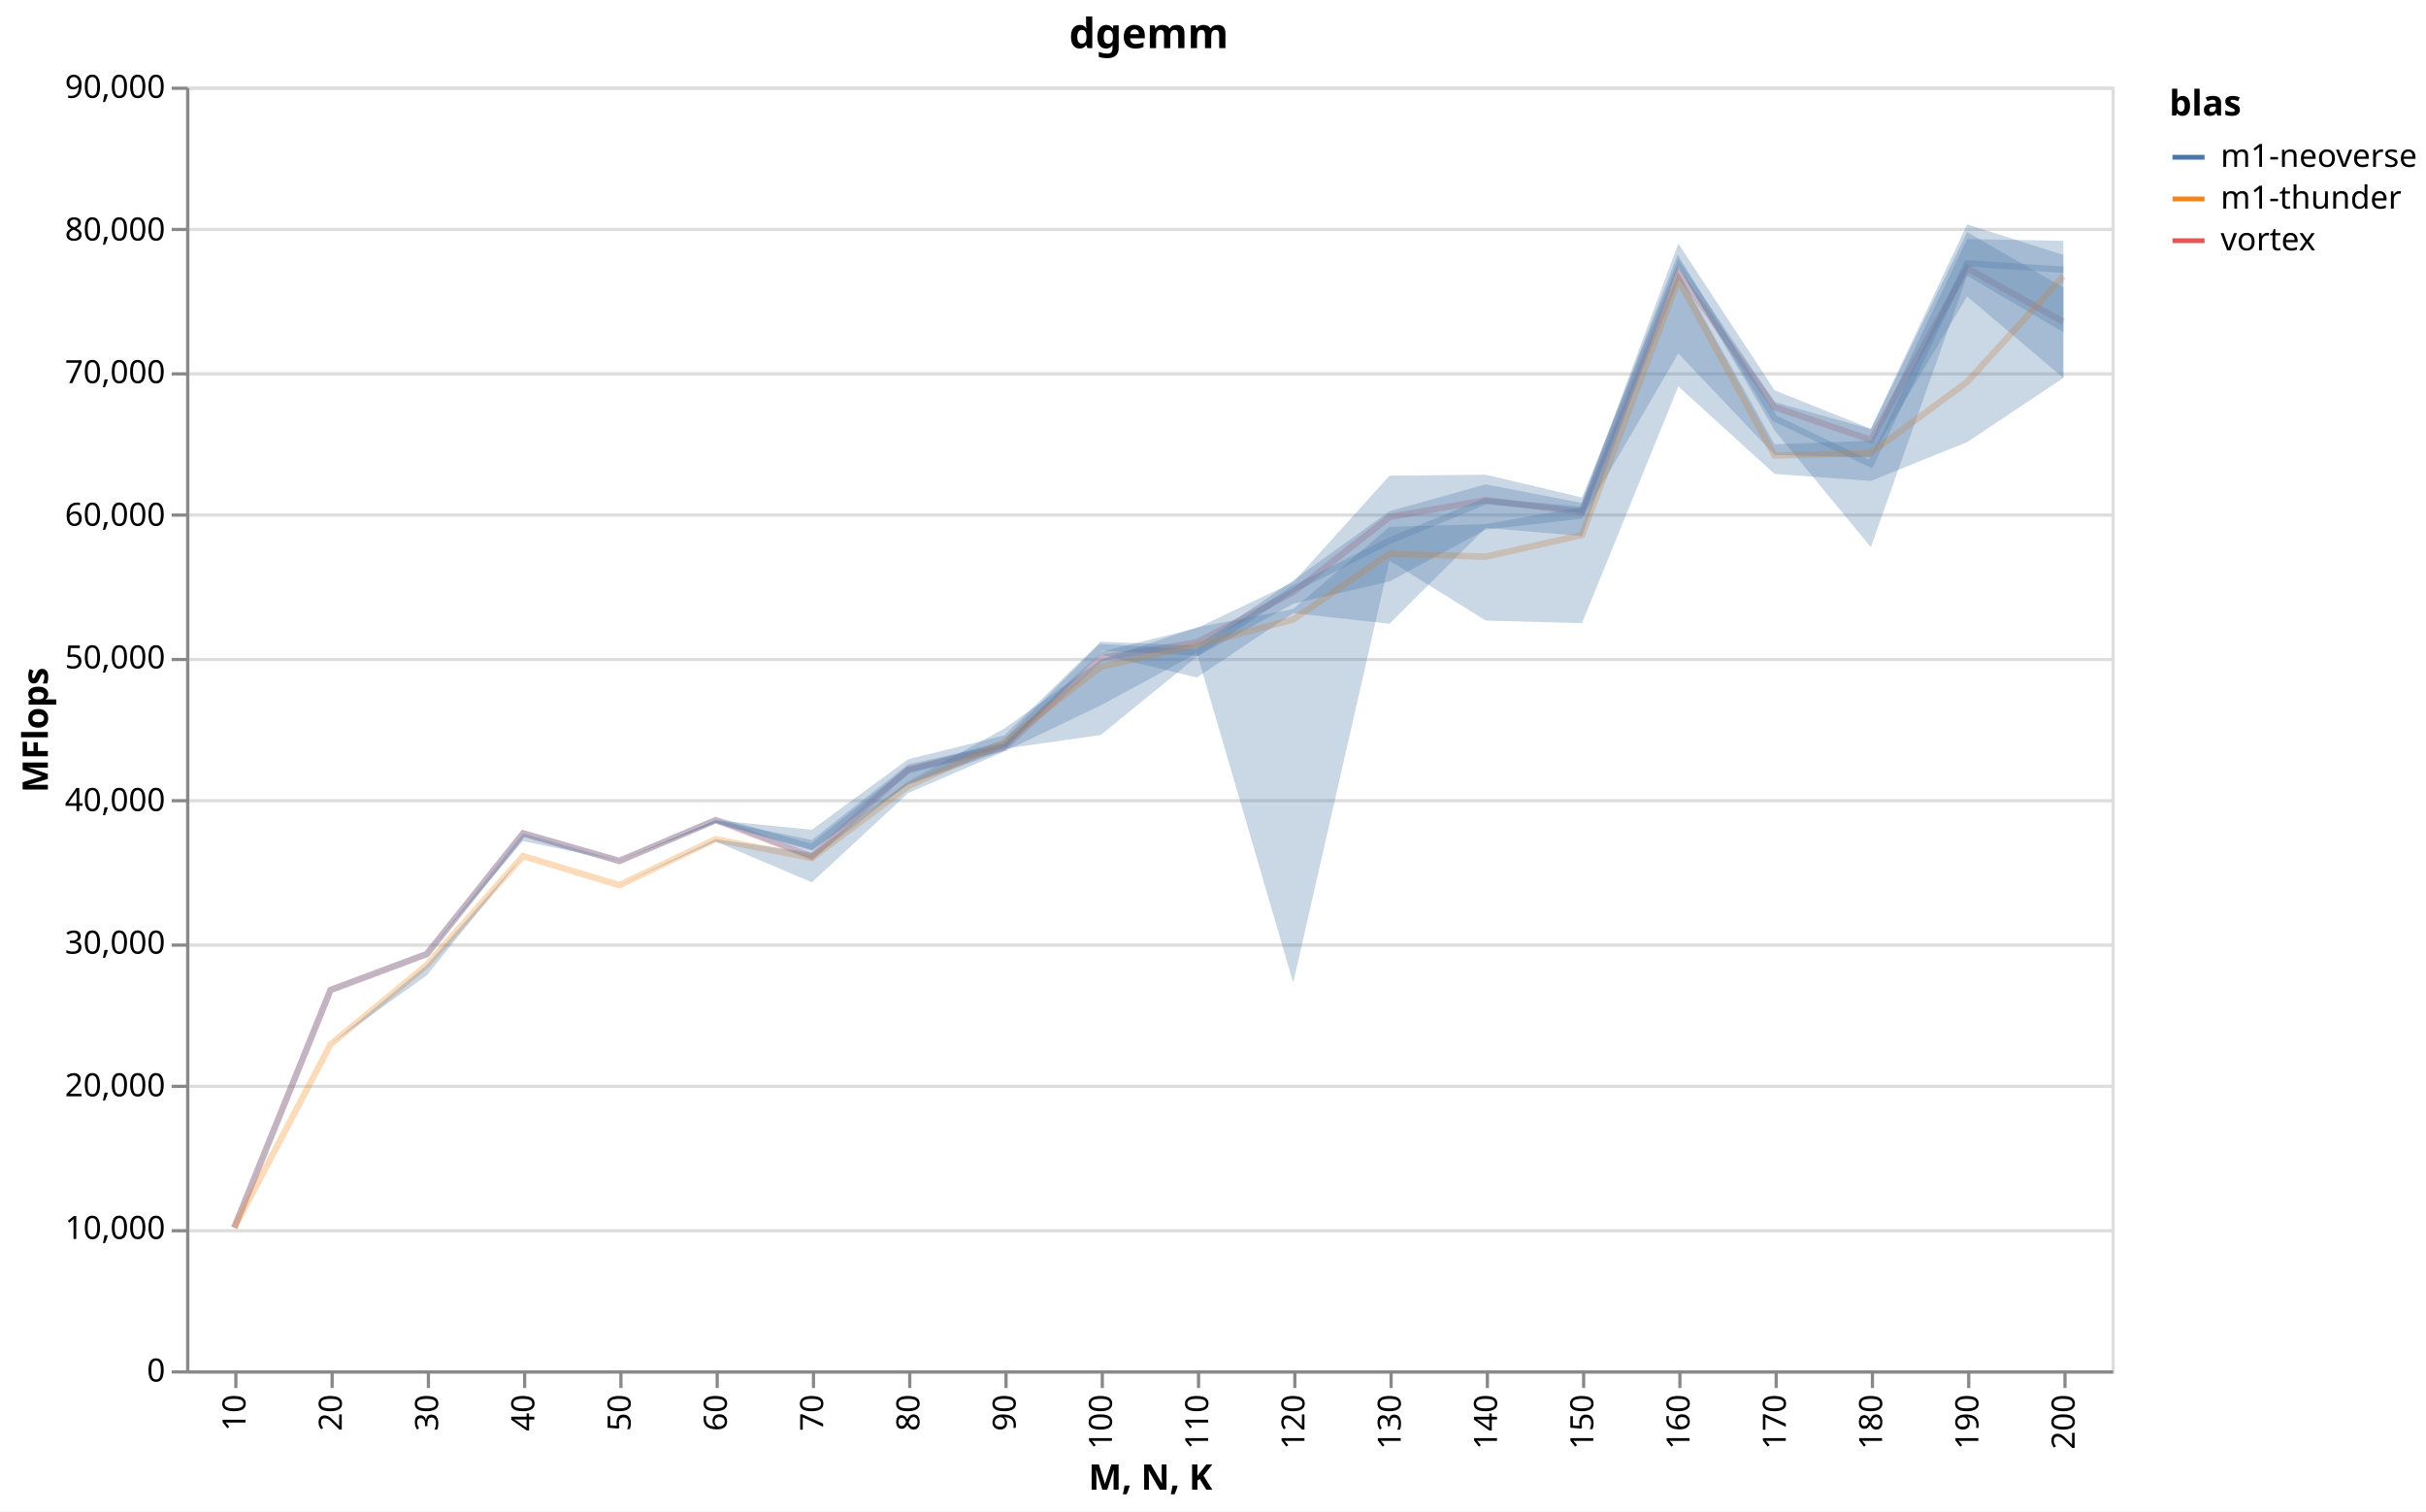
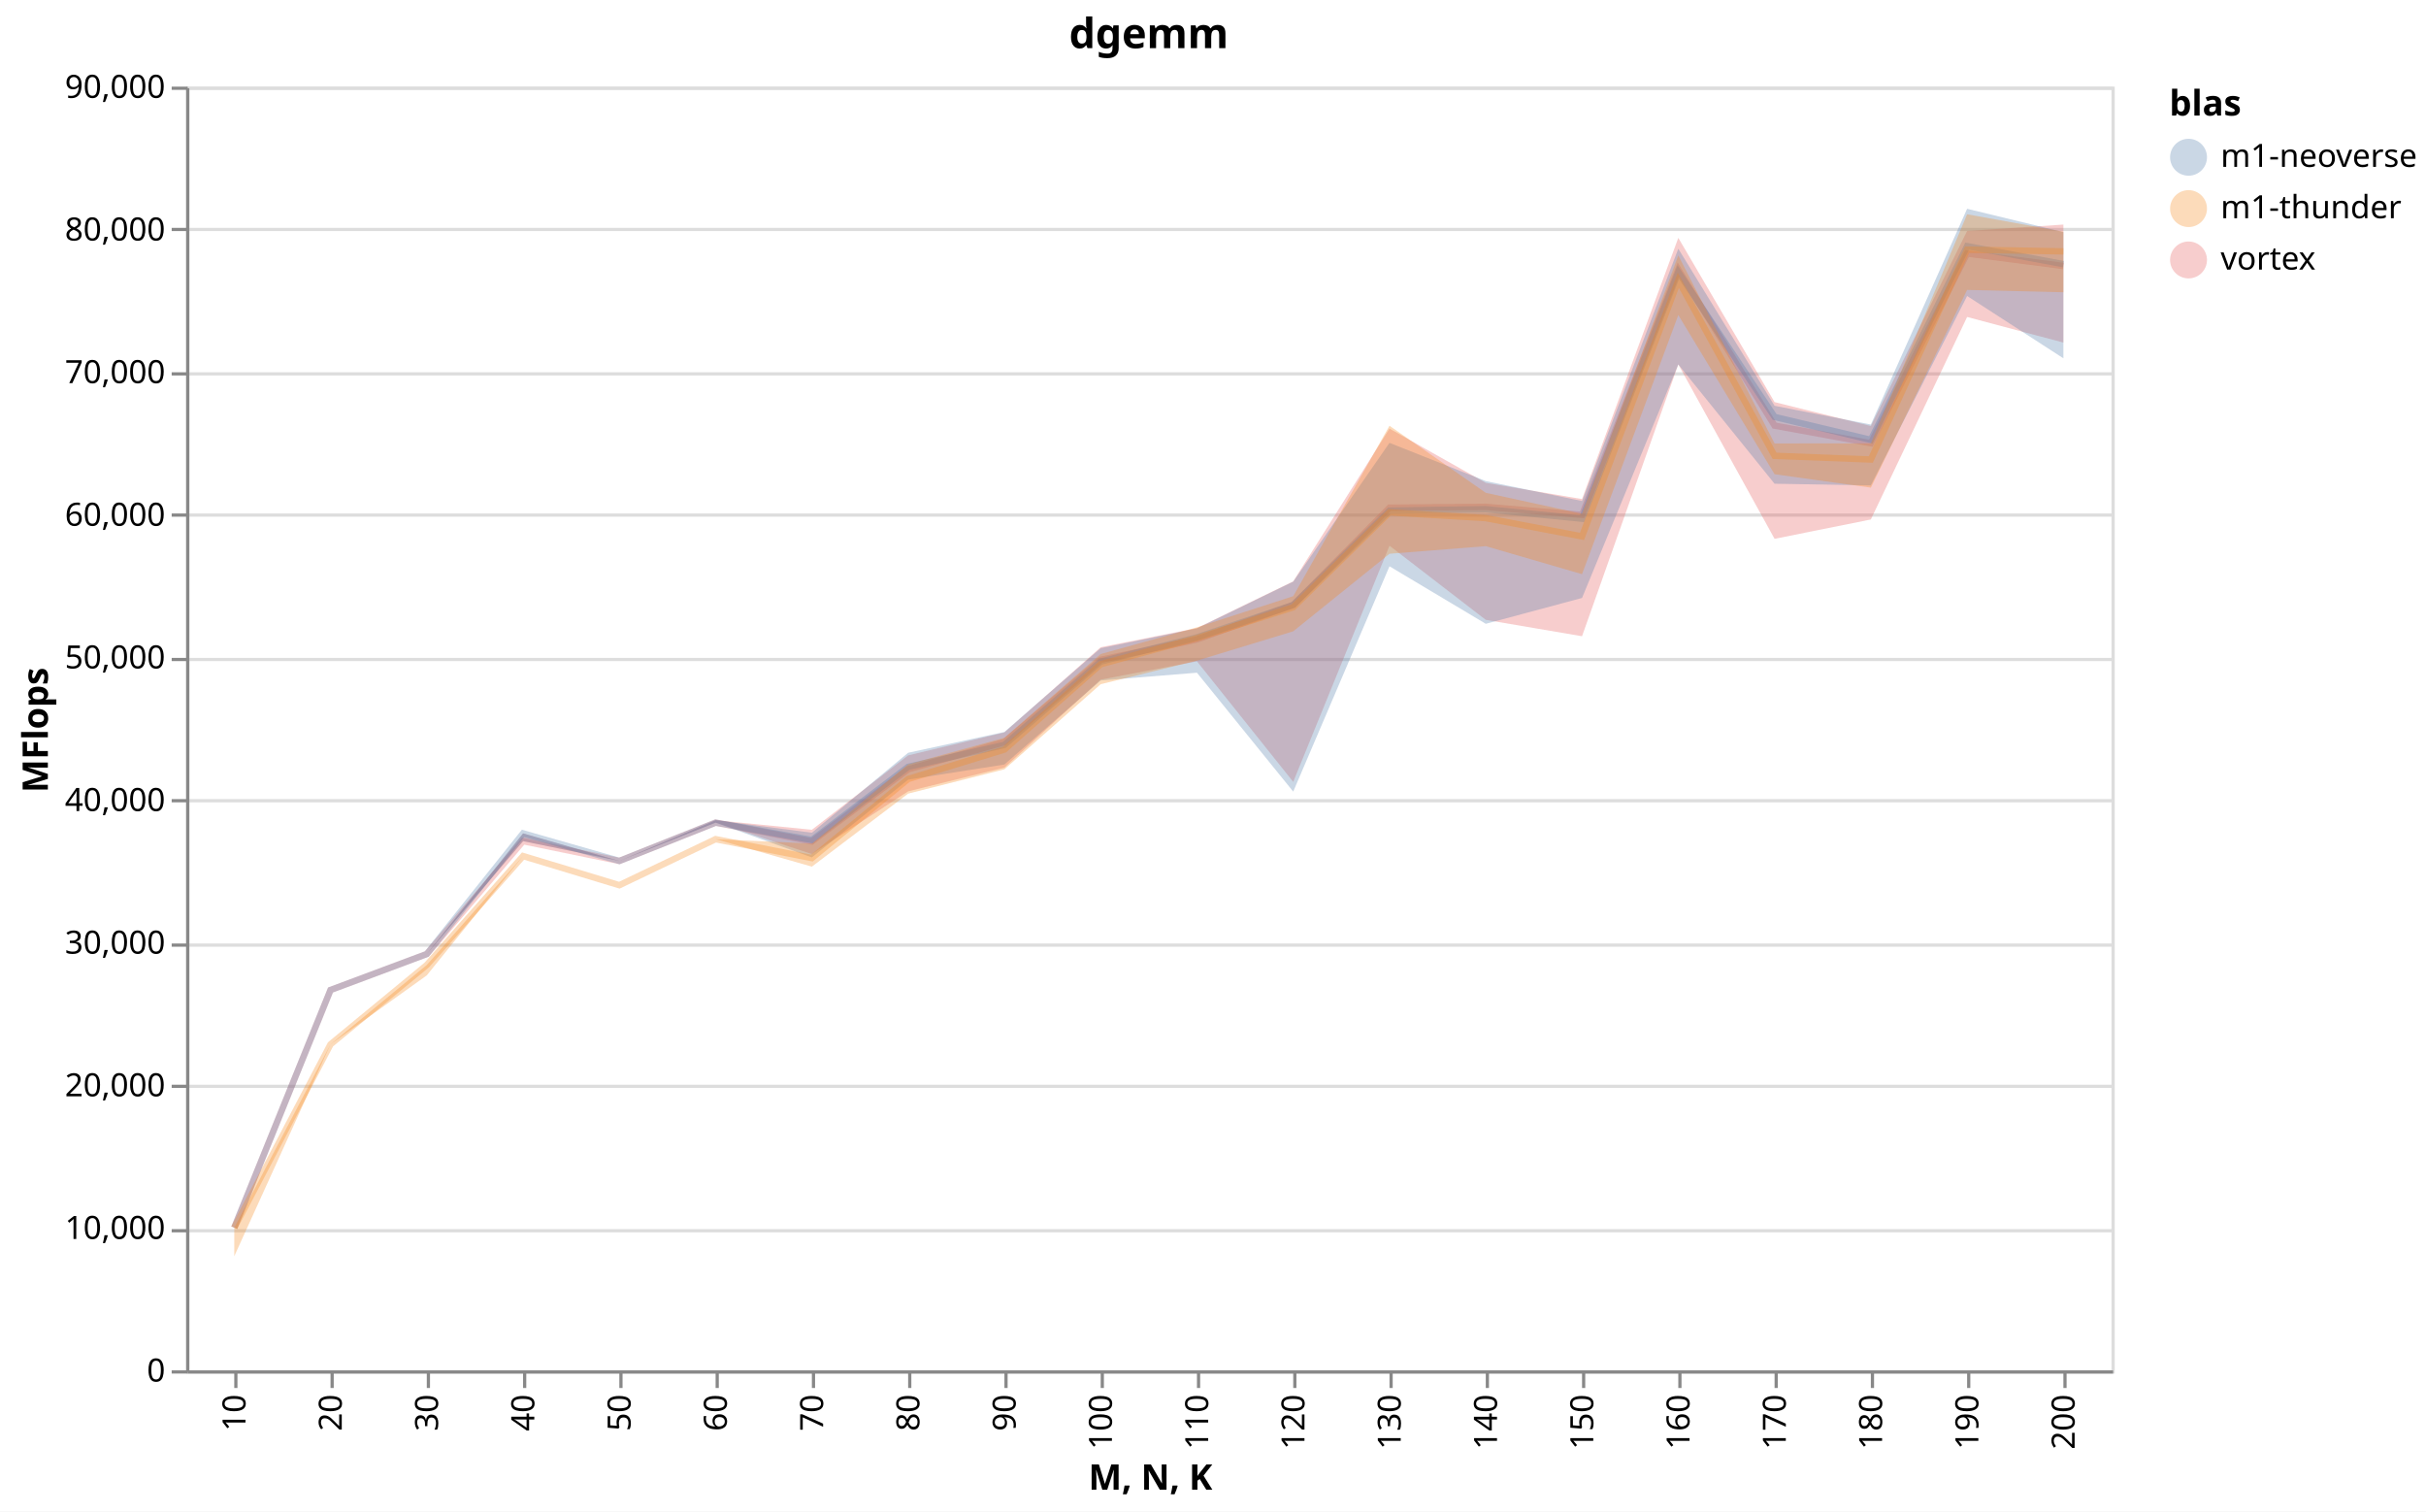
<svg xmlns="http://www.w3.org/2000/svg" version="1.1" class="marks" width="756" height="471" viewBox="0 0 756 471">
  <rect width="756" height="471" fill="white" />
  <g fill="none" stroke-miterlimit="10" transform="translate(58,27)">
    <g class="mark-group role-frame root" role="graphics-object" aria-roledescription="group mark container">
      <g transform="translate(0,0)">
        <path class="background" aria-hidden="true" d="M0.5,0.5h600v400h-600Z" stroke="#ddd" />
        <g>
          <g class="mark-group role-axis" role="graphics-symbol" aria-roledescription="axis" aria-label="Y-axis for a linear scale with values from 0 to 90,000">
            <g transform="translate(0.5,0.5)">
              <path class="background" aria-hidden="true" d="M0,0h0v0h0Z" pointer-events="none" />
              <g>
                <g class="mark-rule role-axis-grid" pointer-events="none">
                  <line transform="translate(0,400)" x2="600" y2="0" stroke="#ddd" stroke-width="1" opacity="1" />
                  <line transform="translate(0,356)" x2="600" y2="0" stroke="#ddd" stroke-width="1" opacity="1" />
                  <line transform="translate(0,311)" x2="600" y2="0" stroke="#ddd" stroke-width="1" opacity="1" />
                  <line transform="translate(0,267)" x2="600" y2="0" stroke="#ddd" stroke-width="1" opacity="1" />
                  <line transform="translate(0,222)" x2="600" y2="0" stroke="#ddd" stroke-width="1" opacity="1" />
                  <line transform="translate(0,178)" x2="600" y2="0" stroke="#ddd" stroke-width="1" opacity="1" />
                  <line transform="translate(0,133)" x2="600" y2="0" stroke="#ddd" stroke-width="1" opacity="1" />
                  <line transform="translate(0,89)" x2="600" y2="0" stroke="#ddd" stroke-width="1" opacity="1" />
                  <line transform="translate(0,44)" x2="600" y2="0" stroke="#ddd" stroke-width="1" opacity="1" />
                  <line transform="translate(0,0)" x2="600" y2="0" stroke="#ddd" stroke-width="1" opacity="1" />
                </g>
              </g>
              <path class="foreground" aria-hidden="true" d="" pointer-events="none" display="none" />
            </g>
          </g>
          <g class="mark-group role-axis" role="graphics-symbol" aria-roledescription="axis" aria-label="X-axis titled 'M, N, K' for a discrete scale with 20 values: 10, 20, 30, 40, 50, ending with 200">
            <g transform="translate(0.5,400.5)">
              <path class="background" aria-hidden="true" d="M0,0h0v0h0Z" pointer-events="none" />
              <g>
                <g class="mark-rule role-axis-tick" pointer-events="none">
                  <line transform="translate(15,0)" x2="0" y2="5" stroke="#888" stroke-width="1" opacity="1" />
                  <line transform="translate(45,0)" x2="0" y2="5" stroke="#888" stroke-width="1" opacity="1" />
                  <line transform="translate(75,0)" x2="0" y2="5" stroke="#888" stroke-width="1" opacity="1" />
                  <line transform="translate(105,0)" x2="0" y2="5" stroke="#888" stroke-width="1" opacity="1" />
                  <line transform="translate(135,0)" x2="0" y2="5" stroke="#888" stroke-width="1" opacity="1" />
                  <line transform="translate(165,0)" x2="0" y2="5" stroke="#888" stroke-width="1" opacity="1" />
                  <line transform="translate(195,0)" x2="0" y2="5" stroke="#888" stroke-width="1" opacity="1" />
                  <line transform="translate(225,0)" x2="0" y2="5" stroke="#888" stroke-width="1" opacity="1" />
                  <line transform="translate(255,0)" x2="0" y2="5" stroke="#888" stroke-width="1" opacity="1" />
                  <line transform="translate(285,0)" x2="0" y2="5" stroke="#888" stroke-width="1" opacity="1" />
                  <line transform="translate(315,0)" x2="0" y2="5" stroke="#888" stroke-width="1" opacity="1" />
                  <line transform="translate(345,0)" x2="0" y2="5" stroke="#888" stroke-width="1" opacity="1" />
                  <line transform="translate(375,0)" x2="0" y2="5" stroke="#888" stroke-width="1" opacity="1" />
                  <line transform="translate(405,0)" x2="0" y2="5" stroke="#888" stroke-width="1" opacity="1" />
                  <line transform="translate(435,0)" x2="0" y2="5" stroke="#888" stroke-width="1" opacity="1" />
                  <line transform="translate(465,0)" x2="0" y2="5" stroke="#888" stroke-width="1" opacity="1" />
                  <line transform="translate(495,0)" x2="0" y2="5" stroke="#888" stroke-width="1" opacity="1" />
                  <line transform="translate(525,0)" x2="0" y2="5" stroke="#888" stroke-width="1" opacity="1" />
                  <line transform="translate(555,0)" x2="0" y2="5" stroke="#888" stroke-width="1" opacity="1" />
                  <line transform="translate(585,0)" x2="0" y2="5" stroke="#888" stroke-width="1" opacity="1" />
                </g>
                <g class="mark-text role-axis-label" pointer-events="none">
                  <text text-anchor="end" transform="translate(15,7) rotate(270) translate(0,3)" font-family="sans-serif" font-size="10px" fill="#000" opacity="1">10</text>
                  <text text-anchor="end" transform="translate(45,7) rotate(270) translate(0,3)" font-family="sans-serif" font-size="10px" fill="#000" opacity="1">20</text>
                  <text text-anchor="end" transform="translate(75,7) rotate(270) translate(0,3)" font-family="sans-serif" font-size="10px" fill="#000" opacity="1">30</text>
                  <text text-anchor="end" transform="translate(105,7) rotate(270) translate(0,3)" font-family="sans-serif" font-size="10px" fill="#000" opacity="1">40</text>
                  <text text-anchor="end" transform="translate(135,7) rotate(270) translate(0,3)" font-family="sans-serif" font-size="10px" fill="#000" opacity="1">50</text>
                  <text text-anchor="end" transform="translate(165,7) rotate(270) translate(0,3)" font-family="sans-serif" font-size="10px" fill="#000" opacity="1">60</text>
                  <text text-anchor="end" transform="translate(195,7) rotate(270) translate(0,3)" font-family="sans-serif" font-size="10px" fill="#000" opacity="1">70</text>
                  <text text-anchor="end" transform="translate(225,7) rotate(270) translate(0,3)" font-family="sans-serif" font-size="10px" fill="#000" opacity="1">80</text>
                  <text text-anchor="end" transform="translate(255,7) rotate(270) translate(0,3)" font-family="sans-serif" font-size="10px" fill="#000" opacity="1">90</text>
                  <text text-anchor="end" transform="translate(285,7) rotate(270) translate(0,3)" font-family="sans-serif" font-size="10px" fill="#000" opacity="1">100</text>
                  <text text-anchor="end" transform="translate(315,7) rotate(270) translate(0,3)" font-family="sans-serif" font-size="10px" fill="#000" opacity="1">110</text>
                  <text text-anchor="end" transform="translate(345,7) rotate(270) translate(0,3)" font-family="sans-serif" font-size="10px" fill="#000" opacity="1">120</text>
                  <text text-anchor="end" transform="translate(375,7) rotate(270) translate(0,3)" font-family="sans-serif" font-size="10px" fill="#000" opacity="1">130</text>
                  <text text-anchor="end" transform="translate(405,7) rotate(270) translate(0,3)" font-family="sans-serif" font-size="10px" fill="#000" opacity="1">140</text>
                  <text text-anchor="end" transform="translate(435,7) rotate(270) translate(0,3)" font-family="sans-serif" font-size="10px" fill="#000" opacity="1">150</text>
                  <text text-anchor="end" transform="translate(465,7) rotate(270) translate(0,3)" font-family="sans-serif" font-size="10px" fill="#000" opacity="1">160</text>
                  <text text-anchor="end" transform="translate(495,7) rotate(270) translate(0,3)" font-family="sans-serif" font-size="10px" fill="#000" opacity="1">170</text>
                  <text text-anchor="end" transform="translate(525,7) rotate(270) translate(0,3)" font-family="sans-serif" font-size="10px" fill="#000" opacity="1">180</text>
                  <text text-anchor="end" transform="translate(555,7) rotate(270) translate(0,3)" font-family="sans-serif" font-size="10px" fill="#000" opacity="1">190</text>
                  <text text-anchor="end" transform="translate(585,7) rotate(270) translate(0,3)" font-family="sans-serif" font-size="10px" fill="#000" opacity="1">200</text>
                </g>
                <g class="mark-rule role-axis-domain" pointer-events="none">
                  <line transform="translate(0,0)" x2="600" y2="0" stroke="#888" stroke-width="1" opacity="1" />
                </g>
                <g class="mark-text role-axis-title" pointer-events="none">
                  <text text-anchor="middle" transform="translate(300,36.68457)" font-family="sans-serif" font-size="11px" font-weight="bold" fill="#000" opacity="1">M, N, K</text>
                </g>
              </g>
              <path class="foreground" aria-hidden="true" d="" pointer-events="none" display="none" />
            </g>
          </g>
          <g class="mark-group role-axis" role="graphics-symbol" aria-roledescription="axis" aria-label="Y-axis titled 'MFlops' for a linear scale with values from 0 to 90,000">
            <g transform="translate(0.5,0.5)">
              <path class="background" aria-hidden="true" d="M0,0h0v0h0Z" pointer-events="none" />
              <g>
                <g class="mark-rule role-axis-tick" pointer-events="none">
                  <line transform="translate(0,400)" x2="-5" y2="0" stroke="#888" stroke-width="1" opacity="1" />
                  <line transform="translate(0,356)" x2="-5" y2="0" stroke="#888" stroke-width="1" opacity="1" />
                  <line transform="translate(0,311)" x2="-5" y2="0" stroke="#888" stroke-width="1" opacity="1" />
                  <line transform="translate(0,267)" x2="-5" y2="0" stroke="#888" stroke-width="1" opacity="1" />
                  <line transform="translate(0,222)" x2="-5" y2="0" stroke="#888" stroke-width="1" opacity="1" />
                  <line transform="translate(0,178)" x2="-5" y2="0" stroke="#888" stroke-width="1" opacity="1" />
                  <line transform="translate(0,133)" x2="-5" y2="0" stroke="#888" stroke-width="1" opacity="1" />
                  <line transform="translate(0,89)" x2="-5" y2="0" stroke="#888" stroke-width="1" opacity="1" />
                  <line transform="translate(0,44)" x2="-5" y2="0" stroke="#888" stroke-width="1" opacity="1" />
                  <line transform="translate(0,0)" x2="-5" y2="0" stroke="#888" stroke-width="1" opacity="1" />
                </g>
                <g class="mark-text role-axis-label" pointer-events="none">
                  <text text-anchor="end" transform="translate(-7,403)" font-family="sans-serif" font-size="10px" fill="#000" opacity="1">0</text>
                  <text text-anchor="end" transform="translate(-7,358.5556)" font-family="sans-serif" font-size="10px" fill="#000" opacity="1">10,000</text>
                  <text text-anchor="end" transform="translate(-7,314.1111)" font-family="sans-serif" font-size="10px" fill="#000" opacity="1">20,000</text>
                  <text text-anchor="end" transform="translate(-7,269.6667)" font-family="sans-serif" font-size="10px" fill="#000" opacity="1">30,000</text>
                  <text text-anchor="end" transform="translate(-7,225.2222)" font-family="sans-serif" font-size="10px" fill="#000" opacity="1">40,000</text>
                  <text text-anchor="end" transform="translate(-7,180.7778)" font-family="sans-serif" font-size="10px" fill="#000" opacity="1">50,000</text>
                  <text text-anchor="end" transform="translate(-7,136.3333)" font-family="sans-serif" font-size="10px" fill="#000" opacity="1">60,000</text>
                  <text text-anchor="end" transform="translate(-7,91.88889)" font-family="sans-serif" font-size="10px" fill="#000" opacity="1">70,000</text>
                  <text text-anchor="end" transform="translate(-7,47.44444)" font-family="sans-serif" font-size="10px" fill="#000" opacity="1">80,000</text>
                  <text text-anchor="end" transform="translate(-7,3)" font-family="sans-serif" font-size="10px" fill="#000" opacity="1">90,000</text>
                </g>
                <g class="mark-rule role-axis-domain" pointer-events="none">
                  <line transform="translate(0,400)" x2="0" y2="-400" stroke="#888" stroke-width="1" opacity="1" />
                </g>
                <g class="mark-text role-axis-title" pointer-events="none">
                  <text text-anchor="middle" transform="translate(-41.58594,200) rotate(-90) translate(0,-2)" font-family="sans-serif" font-size="11px" font-weight="bold" fill="#000" opacity="1">MFlops</text>
                </g>
              </g>
              <path class="foreground" aria-hidden="true" d="" pointer-events="none" display="none" />
            </g>
          </g>
          <g class="mark-group role-scope layer_0_pathgroup" role="graphics-object" aria-roledescription="group mark container">
            <g transform="translate(0,0)">
              <path class="background" aria-hidden="true" d="M0,0h600v400h-600Z" />
              <g>
                <g class="mark-line role-mark layer_0_marks" role="graphics-symbol" aria-roledescription="line mark container">
-                   <path d="M15,355.556L45,281.481L75,270.27L105,232.68L135,241.27L165,228.571L195,239.953L225,212.711L255,205.988L285,178.055L315,173.133L345,157.538L375,134.12L405,128.837L435,132.62L465,57.972L495,99.855L525,110.067L555,56.513L585,73.278" stroke="#e45756" stroke-width="2" opacity="0.3" />
-                 </g>
-               </g>
-               <path class="foreground" aria-hidden="true" d="" display="none" />
-             </g>
-           </g>
-           <g class="mark-area role-mark layer_1_layer_0_marks" role="graphics-symbol" aria-roledescription="area mark container">
-             <path d="M15,355.556L45,281.481L75,270.27L105,232.68L135,241.27L165,229.333L195,240.789L225,217.224L255,206.278L285,202.029L315,177.611L345,161.12L375,154.199L405,138.012L435,134.631L465,83.125L495,114.754L525,115.556L555,65.374L585,90.754L585,62.581L555,45.324L525,106.704L495,98.3L465,53.743L435,128.014L405,120.926L375,121.215L345,154.436L315,168.698L285,176.099L255,204.525L225,211.157L195,234.749L165,228.571L135,241.27L105,232.68L75,270.27L45,281.481L15,355.556Z" fill="#4c78a8" opacity="0.3" />
+                   <path d="M15,355.556L45,281.481L75,270.27L105,235.105L135,241.27L165,229.333L195,235.195L225,212.711L255,204.23L285,178.608L315,172.26L345,161.491L375,131.192L405,130.931L435,133.452L465,57.005L495,105.621L525,111.117L555,52.004L585,55.886" stroke="#e45756" stroke-width="2" opacity="0.3" />
+                 </g>
+               </g>
+               <path class="foreground" aria-hidden="true" d="" display="none" />
+             </g>
+           </g>
+           <g class="mark-group role-scope layer_1_layer_0_pathgroup" role="graphics-object" aria-roledescription="group mark container">
+             <g transform="translate(0,0)">
+               <path class="background" aria-hidden="true" d="M0,0h600v400h-600Z" />
+               <g>
+                 <g class="mark-area role-mark layer_1_layer_0_marks" role="graphics-symbol" aria-roledescription="area mark container">
+                   <path d="M15,355.556L45,281.481L75,270.27L105,235.105L135,241.27L165,229.333L195,239.109L225,219.579L255,212.174L285,184.773L315,179.064L345,216.636L375,143.041L405,166.143L435,171.252L465,86.559L495,140.9L525,134.868L555,71.764L585,79.75L585,42.972L555,44.962L525,105.747L495,98.299L465,47.115L435,128.507L405,123.457L375,106.553L345,154.142L315,168.698L285,174.68L255,201.227L225,208.374L195,231.553L165,228.571L135,241.27L105,232.68L75,270.27L45,281.481L15,355.556Z" fill="#e45756" opacity="0.3" />
+                 </g>
+               </g>
+               <path class="foreground" aria-hidden="true" d="" display="none" />
+             </g>
          </g>
          <g class="mark-group role-scope layer_2_layer_0_pathgroup" role="graphics-object" aria-roledescription="group mark container">
            <g transform="translate(0,0)">
              <path class="background" aria-hidden="true" d="M0,0h600v400h-600Z" />
              <g>
                <g class="mark-line role-mark layer_2_layer_0_marks" role="graphics-symbol" aria-roledescription="line mark container">
-                   <path d="M15,355.556L45,281.481L75,270.27L105,232.68L135,241.27L165,228.571L195,236.958L225,213.096L255,204.819L285,174.68L315,176.35L345,156.577L375,141.51L405,129.138L435,131.903L465,54.565L495,103.321L525,117.647L555,55.056L585,57.048" stroke="#4c78a8" stroke-width="2" opacity="0.3" />
-                 </g>
-               </g>
-               <path class="foreground" aria-hidden="true" d="" display="none" />
-             </g>
-           </g>
-           <g class="mark-area role-mark layer_2_layer_1_layer_0_marks" role="graphics-symbol" aria-roledescription="area mark container">
-             <path d="M15,355.556L45,281.481L75,270.27L105,235.105L135,241.27L165,229.333L195,237.825L225,217.591L255,206.855L285,176.941L315,184.104L345,164.055L375,167.375L405,137.448L435,140.035L465,56.033L495,107.102L525,143.493L555,58.915L585,76.547L585,52.438L555,42.935L525,106.621L495,94.608L465,48.902L435,129.73L405,123.926L375,132.298L345,153.846L315,174.215L285,172.953L255,202.137L225,209.577L195,231.553L165,228.571L135,241.27L105,232.68L75,270.27L45,281.481L15,355.556Z" fill="#4c78a8" opacity="0.3" />
+                   <path d="M15,355.556L45,281.481L75,270.27L105,232.68L135,241.27L165,229.333L195,234.749L225,211.938L255,205.113L285,179.158L315,171.6L345,161.491L375,132.114L405,131.671L435,134.631L465,57.811L495,102.918L525,110.067L555,49.705L585,55.302" stroke="#4c78a8" stroke-width="2" opacity="0.3" />
+                 </g>
+               </g>
+               <path class="foreground" aria-hidden="true" d="" display="none" />
+             </g>
+           </g>
+           <g class="mark-group role-scope layer_2_layer_1_layer_0_pathgroup" role="graphics-object" aria-roledescription="group mark container">
+             <g transform="translate(0,0)">
+               <path class="background" aria-hidden="true" d="M0,0h600v400h-600Z" />
+               <g>
+                 <g class="mark-area role-mark layer_2_layer_1_layer_0_marks" role="graphics-symbol" aria-roledescription="area mark container">
+                   <path d="M15,355.556L45,281.481L75,270.27L105,235.105L135,241.27L165,229.333L195,240.163L225,215.931L255,211.216L285,185.033L315,182.616L345,219.665L375,149.457L405,167.374L435,159.324L465,86.565L495,123.731L525,124.254L555,65.236L585,84.646L585,45.331L555,38.057L525,105.287L495,99.442L465,50.502L435,129.119L405,122.907L375,110.995L345,154.24L315,168.811L285,174.965L255,201.074L225,207.564L195,232.479L165,228.571L135,241.27L105,232.68L75,270.27L45,281.481L15,355.556Z" fill="#4c78a8" opacity="0.3" />
+                 </g>
+               </g>
+               <path class="foreground" aria-hidden="true" d="" display="none" />
+             </g>
          </g>
          <g class="mark-group role-scope layer_3_layer_0_pathgroup" role="graphics-object" aria-roledescription="group mark container">
            <g transform="translate(0,0)">
              <path class="background" aria-hidden="true" d="M0,0h600v400h-600Z" />
              <g>
                <g class="mark-line role-mark layer_3_layer_0_marks" role="graphics-symbol" aria-roledescription="line mark container">
-                   <path d="M15,355.556L45,298.413L75,273.684L105,239.75L135,248.828L165,234.483L195,240.372L225,217.956L255,204.23L285,180.792L315,174L345,166.032L375,145.552L405,146.454L435,139.696L465,60.206L495,114.941L525,114.144L555,91.999L585,59.103" stroke="#f58518" stroke-width="2" opacity="0.3" />
-                 </g>
-               </g>
-               <path class="foreground" aria-hidden="true" d="" display="none" />
-             </g>
-           </g>
-           <g class="mark-area role-mark layer_3_layer_1_layer_0_marks" role="graphics-symbol" aria-roledescription="area mark container">
-             <path d="M15,355.556L45,298.413L75,276.923L105,239.75L135,248.828L165,235.193L195,247.936L225,220.114L255,207.143L285,192.8L315,176.561L345,279.198L375,147.689L405,166.369L435,167.171L465,93.399L495,120.684L525,122.855L555,110.774L585,90.754L585,48.052L555,47.477L525,110.31L495,111.456L465,57.811L435,130.942L405,136.312L375,137.162L345,162.78L315,168.471L285,178.608L255,200L225,216.487L195,238.683L165,234.483L135,248.828L105,239.75L75,273.684L45,298.413L15,355.556Z" fill="#4c78a8" opacity="0.3" />
-           </g>
-           <g class="mark-group role-legend" role="graphics-symbol" aria-roledescription="legend" aria-label="Symbol legend titled 'blas' for stroke color with 3 values: m1-neoverse, m1-thunder, vortex">
+                   <path d="M15,355.556L45,298.413L75,273.684L105,239.75L135,248.828L165,234.483L195,240.372L225,215.744L255,206.567L285,179.978L315,171.82L345,162.229L375,132.664L405,134.446L435,140.147L465,60.365L495,115.034L525,116.178L555,50.808L585,51.331" stroke="#f58518" stroke-width="2" opacity="0.3" />
+                 </g>
+               </g>
+               <path class="foreground" aria-hidden="true" d="" display="none" />
+             </g>
+           </g>
+           <g class="mark-group role-scope layer_3_layer_1_layer_0_pathgroup" role="graphics-object" aria-roledescription="group mark container">
+             <g transform="translate(0,0)">
+               <path class="background" aria-hidden="true" d="M0,0h600v400h-600Z" />
+               <g>
+                 <g class="mark-area role-mark layer_3_layer_1_layer_0_marks" role="graphics-symbol" aria-roledescription="area mark container">
+                   <path d="M15,364.444L45,298.413L75,276.923L105,239.75L135,248.828L165,234.483L195,243.043L225,220.292L255,212.717L285,186.196L315,178.858L345,169.715L375,145.552L405,143.184L435,151.911L465,71.177L495,120.773L525,124.95L555,63.341L585,64.077L585,45.198L555,39.77L525,111.158L495,111.17L465,52.587L435,133.096L405,126.557L375,105.663L345,158.775L315,168.471L285,176.801L255,202.89L225,211.157L195,235.86L165,234.483L135,248.828L105,239.75L75,273.684L45,298.413L15,355.556Z" fill="#f58518" opacity="0.3" />
+                 </g>
+               </g>
+               <path class="foreground" aria-hidden="true" d="" display="none" />
+             </g>
+           </g>
+           <g class="mark-group role-legend" role="graphics-symbol" aria-roledescription="legend" aria-label="Symbol legend titled 'blas' for fill color and stroke color with 3 values: m1-neoverse, m1-thunder, vortex">
            <g transform="translate(618,0)">
-               <path class="background" aria-hidden="true" d="M0,0h75v53h-75Z" pointer-events="none" />
+               <path class="background" aria-hidden="true" d="M0,0h75v61h-75Z" pointer-events="none" />
              <g>
                <g class="mark-group role-legend-entry">
                  <g transform="translate(0,16)">
                    <path class="background" aria-hidden="true" d="M0,0h0v0h0Z" pointer-events="none" />
                    <g>
                      <g class="mark-group role-scope" role="graphics-object" aria-roledescription="group mark container">
                        <g transform="translate(0,0)">
-                           <path class="background" aria-hidden="true" d="M0,0h74.359v11h-74.359Z" pointer-events="none" opacity="1" />
+                           <path class="background" aria-hidden="true" d="M0,0h74.359v12.5h-74.359Z" pointer-events="none" opacity="1" />
                          <g>
                            <g class="mark-symbol role-legend-symbol" pointer-events="none">
-                               <path transform="translate(6,6)" d="M-5,0L5,0" stroke="#4c78a8" stroke-width="1.5" opacity="1" />
+                               <path transform="translate(6,6)" d="M5,0A5,5,0,1,1,-5,0A5,5,0,1,1,5,0" fill="#4c78a8" stroke="#4c78a8" stroke-width="1.5" opacity="0.3" />
                            </g>
                            <g class="mark-text role-legend-label" pointer-events="none">
                              <text text-anchor="start" transform="translate(16,9)" font-family="sans-serif" font-size="10px" fill="#000" opacity="1">m1-neoverse</text>
                            </g>
                          </g>
                          <path class="foreground" aria-hidden="true" d="" pointer-events="none" display="none" />
                        </g>
-                         <g transform="translate(0,13)">
-                           <path class="background" aria-hidden="true" d="M0,0h74.359v11h-74.359Z" pointer-events="none" opacity="1" />
+                         <g transform="translate(0,16)">
+                           <path class="background" aria-hidden="true" d="M0,0h74.359v12.5h-74.359Z" pointer-events="none" opacity="1" />
                          <g>
                            <g class="mark-symbol role-legend-symbol" pointer-events="none">
-                               <path transform="translate(6,6)" d="M-5,0L5,0" stroke="#f58518" stroke-width="1.5" opacity="1" />
+                               <path transform="translate(6,6)" d="M5,0A5,5,0,1,1,-5,0A5,5,0,1,1,5,0" fill="#f58518" stroke="#f58518" stroke-width="1.5" opacity="0.3" />
                            </g>
                            <g class="mark-text role-legend-label" pointer-events="none">
                              <text text-anchor="start" transform="translate(16,9)" font-family="sans-serif" font-size="10px" fill="#000" opacity="1">m1-thunder</text>
                            </g>
                          </g>
                          <path class="foreground" aria-hidden="true" d="" pointer-events="none" display="none" />
                        </g>
-                         <g transform="translate(0,26)">
-                           <path class="background" aria-hidden="true" d="M0,0h74.359v11h-74.359Z" pointer-events="none" opacity="1" />
+                         <g transform="translate(0,32)">
+                           <path class="background" aria-hidden="true" d="M0,0h74.359v12.5h-74.359Z" pointer-events="none" opacity="1" />
                          <g>
                            <g class="mark-symbol role-legend-symbol" pointer-events="none">
-                               <path transform="translate(6,6)" d="M-5,0L5,0" stroke="#e45756" stroke-width="1.5" opacity="1" />
+                               <path transform="translate(6,6)" d="M5,0A5,5,0,1,1,-5,0A5,5,0,1,1,5,0" fill="#e45756" stroke="#e45756" stroke-width="1.5" opacity="0.3" />
                            </g>
                            <g class="mark-text role-legend-label" pointer-events="none">
                              <text text-anchor="start" transform="translate(16,9)" font-family="sans-serif" font-size="10px" fill="#000" opacity="1">vortex</text>
                            </g>
                          </g>
                          <path class="foreground" aria-hidden="true" d="" pointer-events="none" display="none" />
                        </g>
                      </g>
                    </g>
                    <path class="foreground" aria-hidden="true" d="" pointer-events="none" display="none" />
                  </g>
                </g>
                <g class="mark-text role-legend-title" pointer-events="none">
                  <text text-anchor="start" transform="translate(0,9)" font-family="sans-serif" font-size="11px" font-weight="bold" fill="#000" opacity="1">blas</text>
                </g>
              </g>
              <path class="foreground" aria-hidden="true" d="" pointer-events="none" display="none" />
            </g>
          </g>
          <g class="mark-group role-title">
            <g transform="translate(300,-22)">
              <path class="background" aria-hidden="true" d="M0,0h0v0h0Z" pointer-events="none" />
              <g>
                <g class="mark-text role-title-text" role="graphics-symbol" aria-roledescription="title" aria-label="Title text 'dgemm'" pointer-events="none">
                  <text text-anchor="middle" transform="translate(0,10)" font-family="sans-serif" font-size="13px" font-weight="bold" fill="#000" opacity="1">dgemm</text>
                </g>
              </g>
              <path class="foreground" aria-hidden="true" d="" pointer-events="none" display="none" />
            </g>
          </g>
        </g>
        <path class="foreground" aria-hidden="true" d="" display="none" />
      </g>
    </g>
  </g>
</svg>
